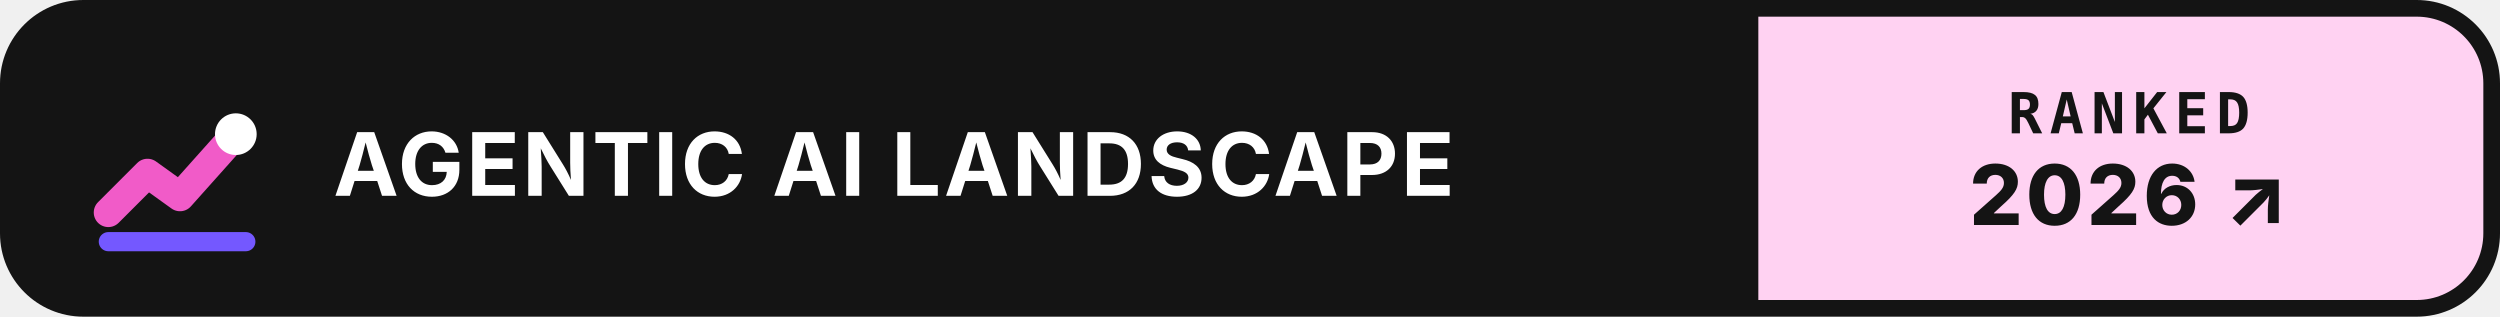
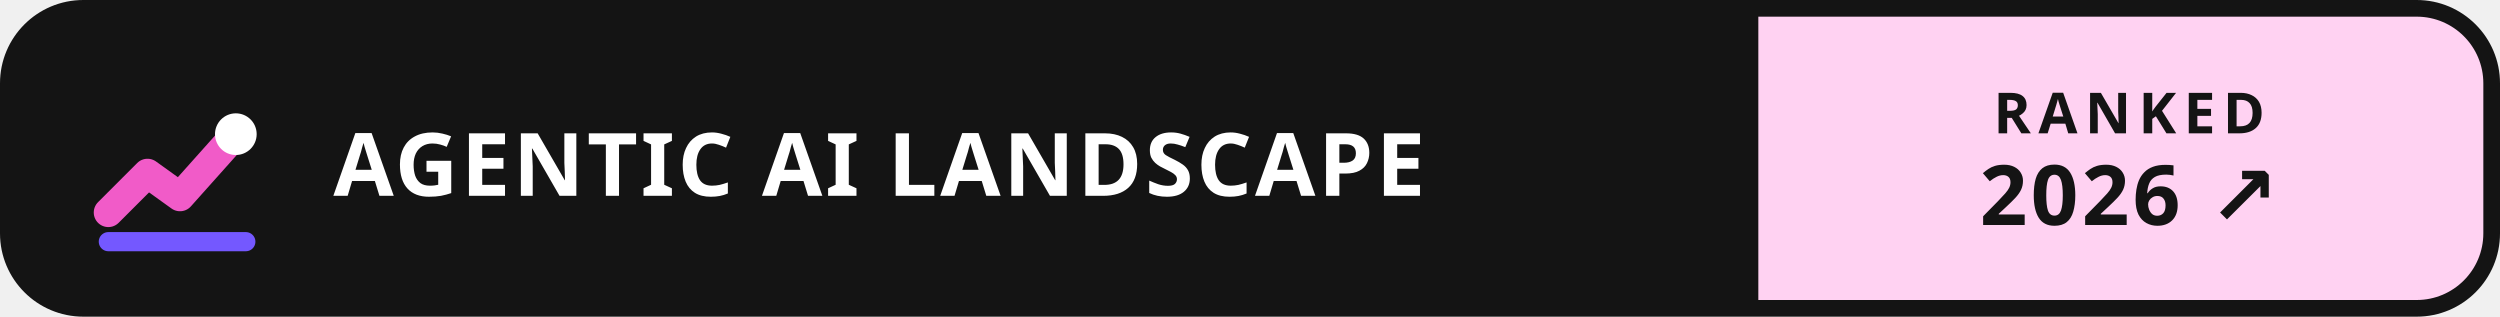
<svg xmlns="http://www.w3.org/2000/svg" width="300" height="38" viewBox="0 0 300 38" role="img" aria-labelledby="title desc">
  <defs>
    <clipPath id="badge-shape">
      <rect x="1" y="1" width="298" height="36" rx="9" />
    </clipPath>
  </defs>
  <g clip-path="url(#badge-shape)">
    <rect width="300" height="38" fill="#141414" />
    <rect x="211" width="89" height="38" fill="#ffd2f2" />
    <path d="M13 25.5 17.7 20.8l3.9 2.8 6.7-7.5" fill="none" stroke="#f15bc8" stroke-width="3.5" stroke-linecap="round" stroke-linejoin="round" />
    <path d="M13 29h16.5" fill="none" stroke="#7458ff" stroke-width="2.3" stroke-linecap="round" />
    <circle cx="28.3" cy="16.1" r="2.5" fill="#fff" />
-     <text x="40" y="23.5" fill="#fff" font-family="Inter, -apple-system, BlinkMacSystemFont, 'Segoe UI', sans-serif" font-size="10.5" font-weight="700" letter-spacing=".35">AGENTIC AI LANDSCAPE</text>
-     <text x="255.5" y="16" fill="#141414" font-family="'SFMono-Regular', Consolas, monospace" font-size="6.8" font-weight="700" text-anchor="middle" letter-spacing=".9">RANKED</text>
-     <text x="255.5" y="27" fill="#141414" font-family="Inter, -apple-system, BlinkMacSystemFont, 'Segoe UI', sans-serif" font-size="10" font-weight="800" text-anchor="middle" letter-spacing=".4">2026 ↗</text>
+     <text x="40" y="23.5" fill="#fff" font-family="'Noto Sans SC', sans-serif" font-size="10.5" font-weight="700" letter-spacing=".35">AGENTIC AI LANDSCAPE</text>
+     <text x="255.5" y="16" fill="#141414" font-family="'Noto Sans SC', sans-serif" font-size="6.8" font-weight="700" text-anchor="middle" letter-spacing=".9">RANKED</text>
+     <text x="255.5" y="27" fill="#141414" font-family="'Noto Sans SC', sans-serif" font-size="10" font-weight="800" text-anchor="middle" letter-spacing=".4">2026 ↗</text>
  </g>
  <rect x="1" y="1" width="298" height="36" rx="9" fill="none" stroke="#141414" stroke-width="2" />
</svg>
